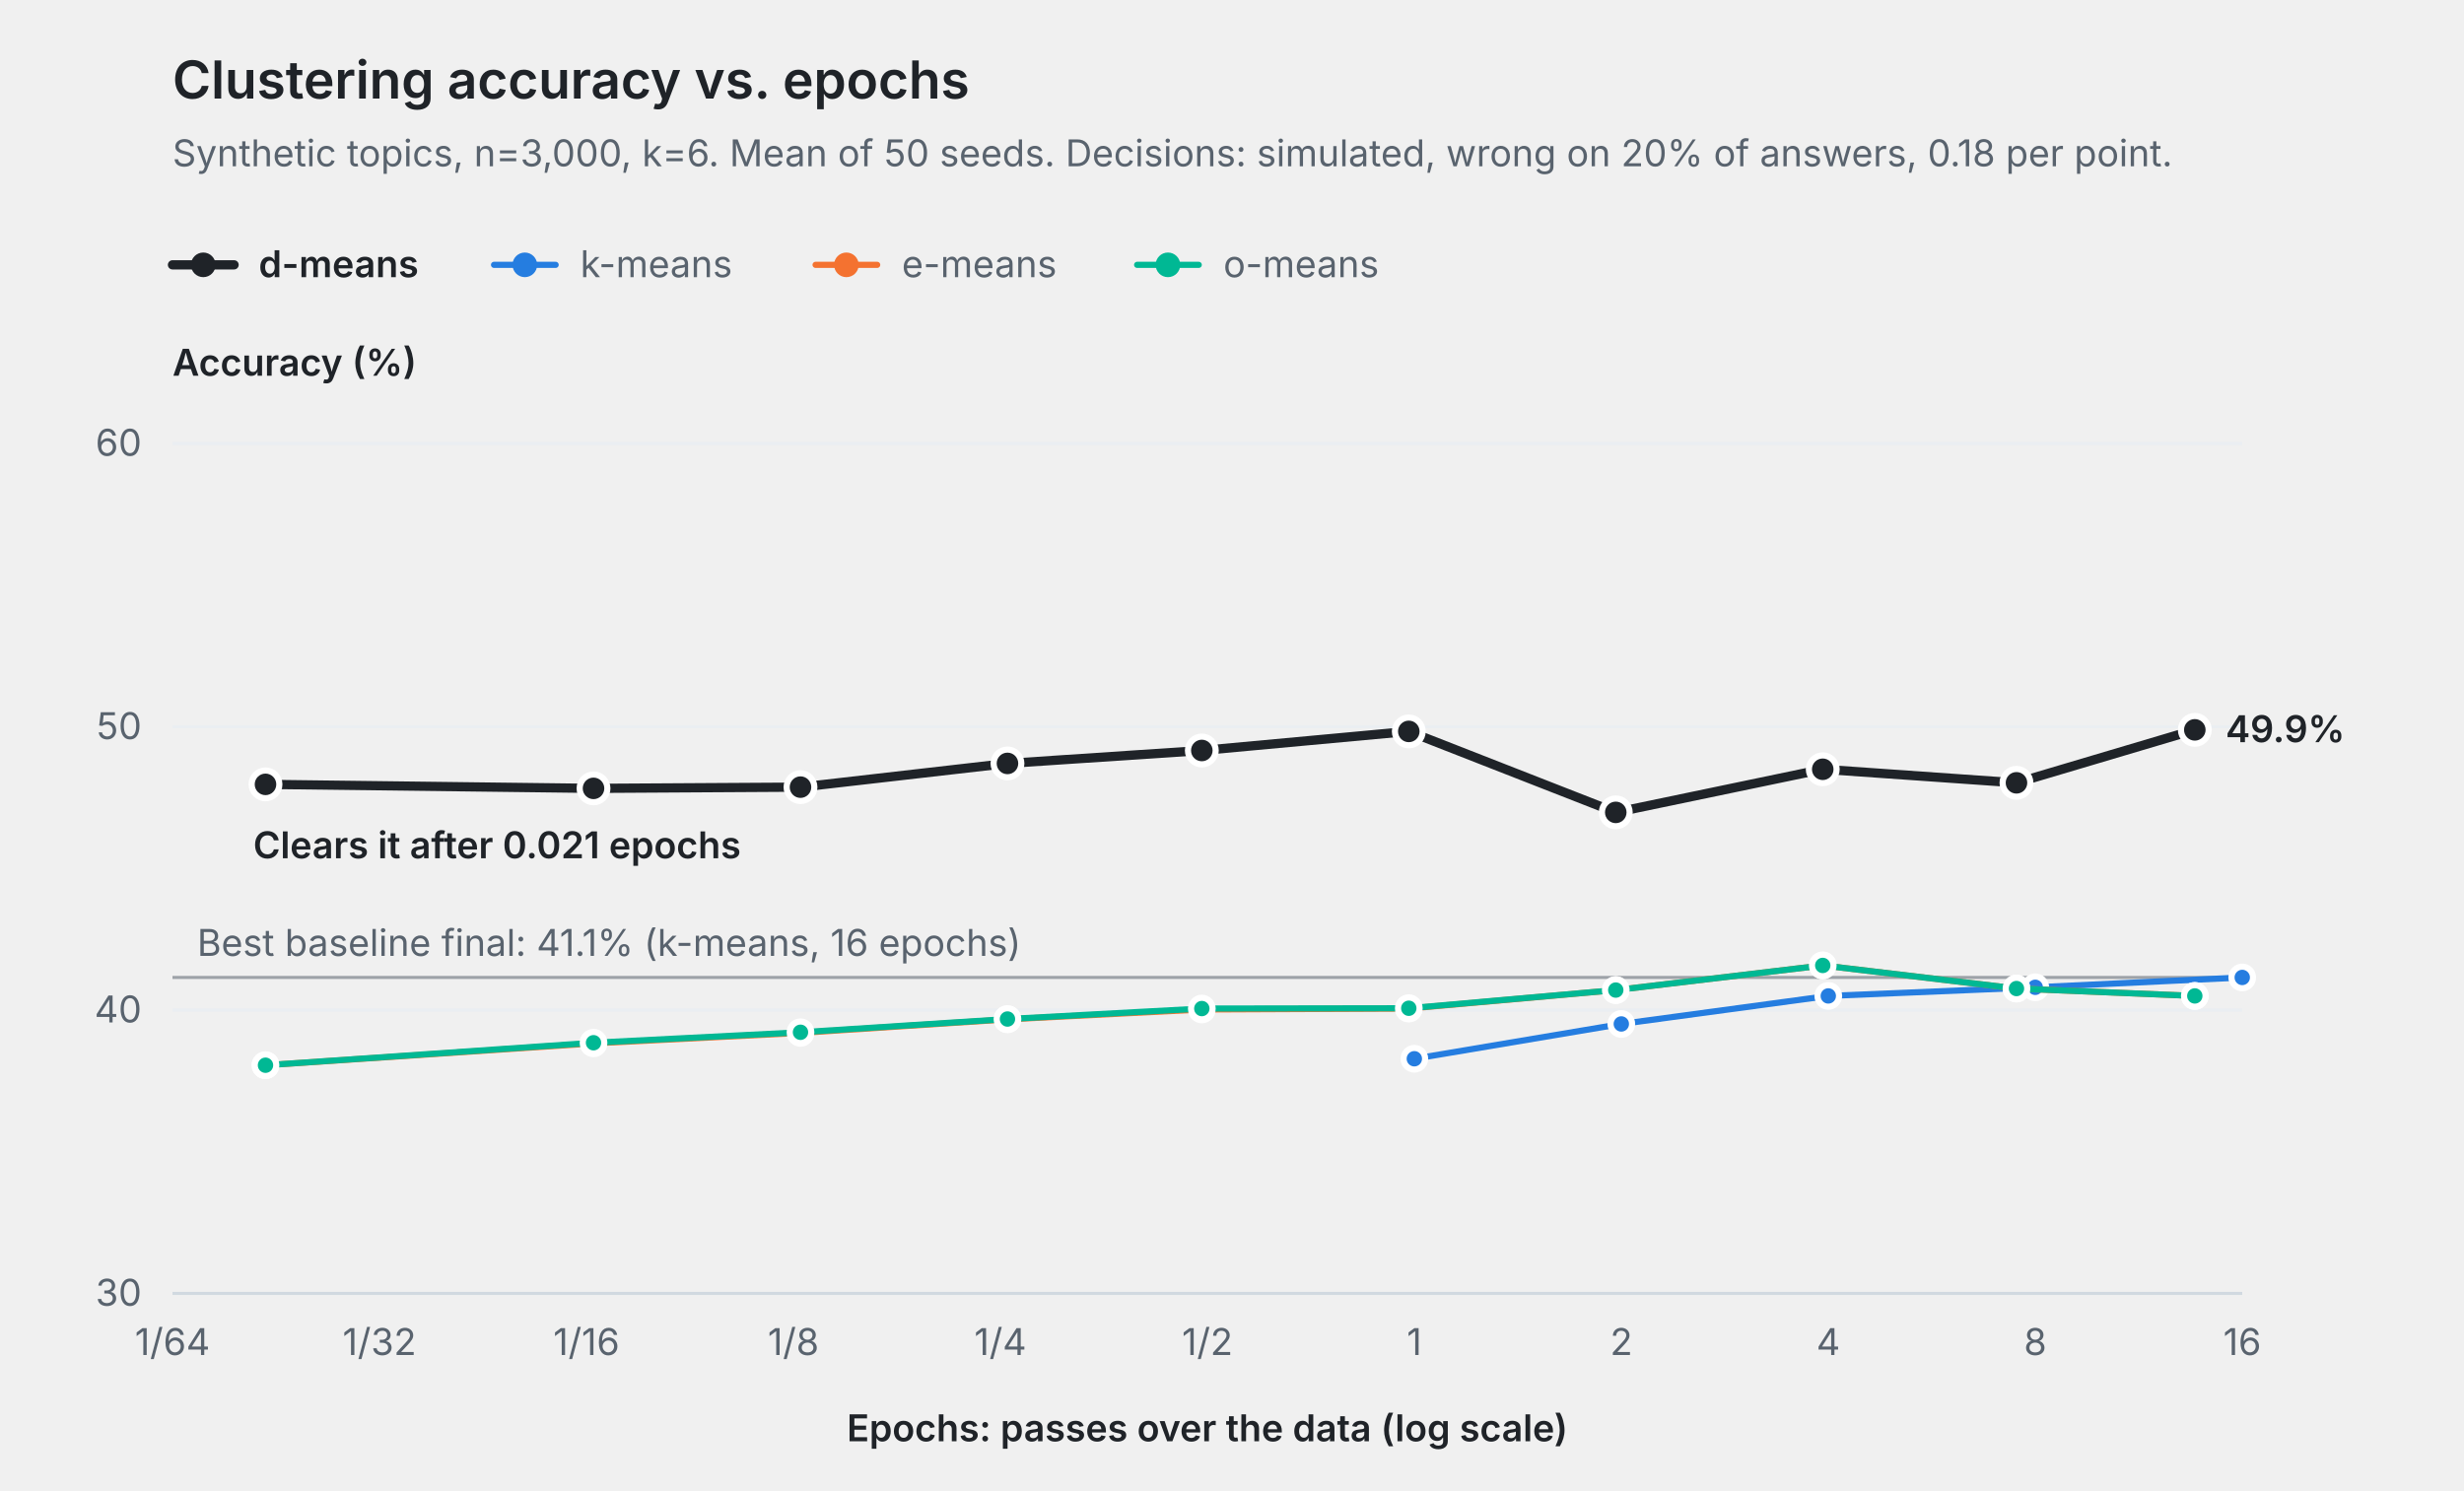
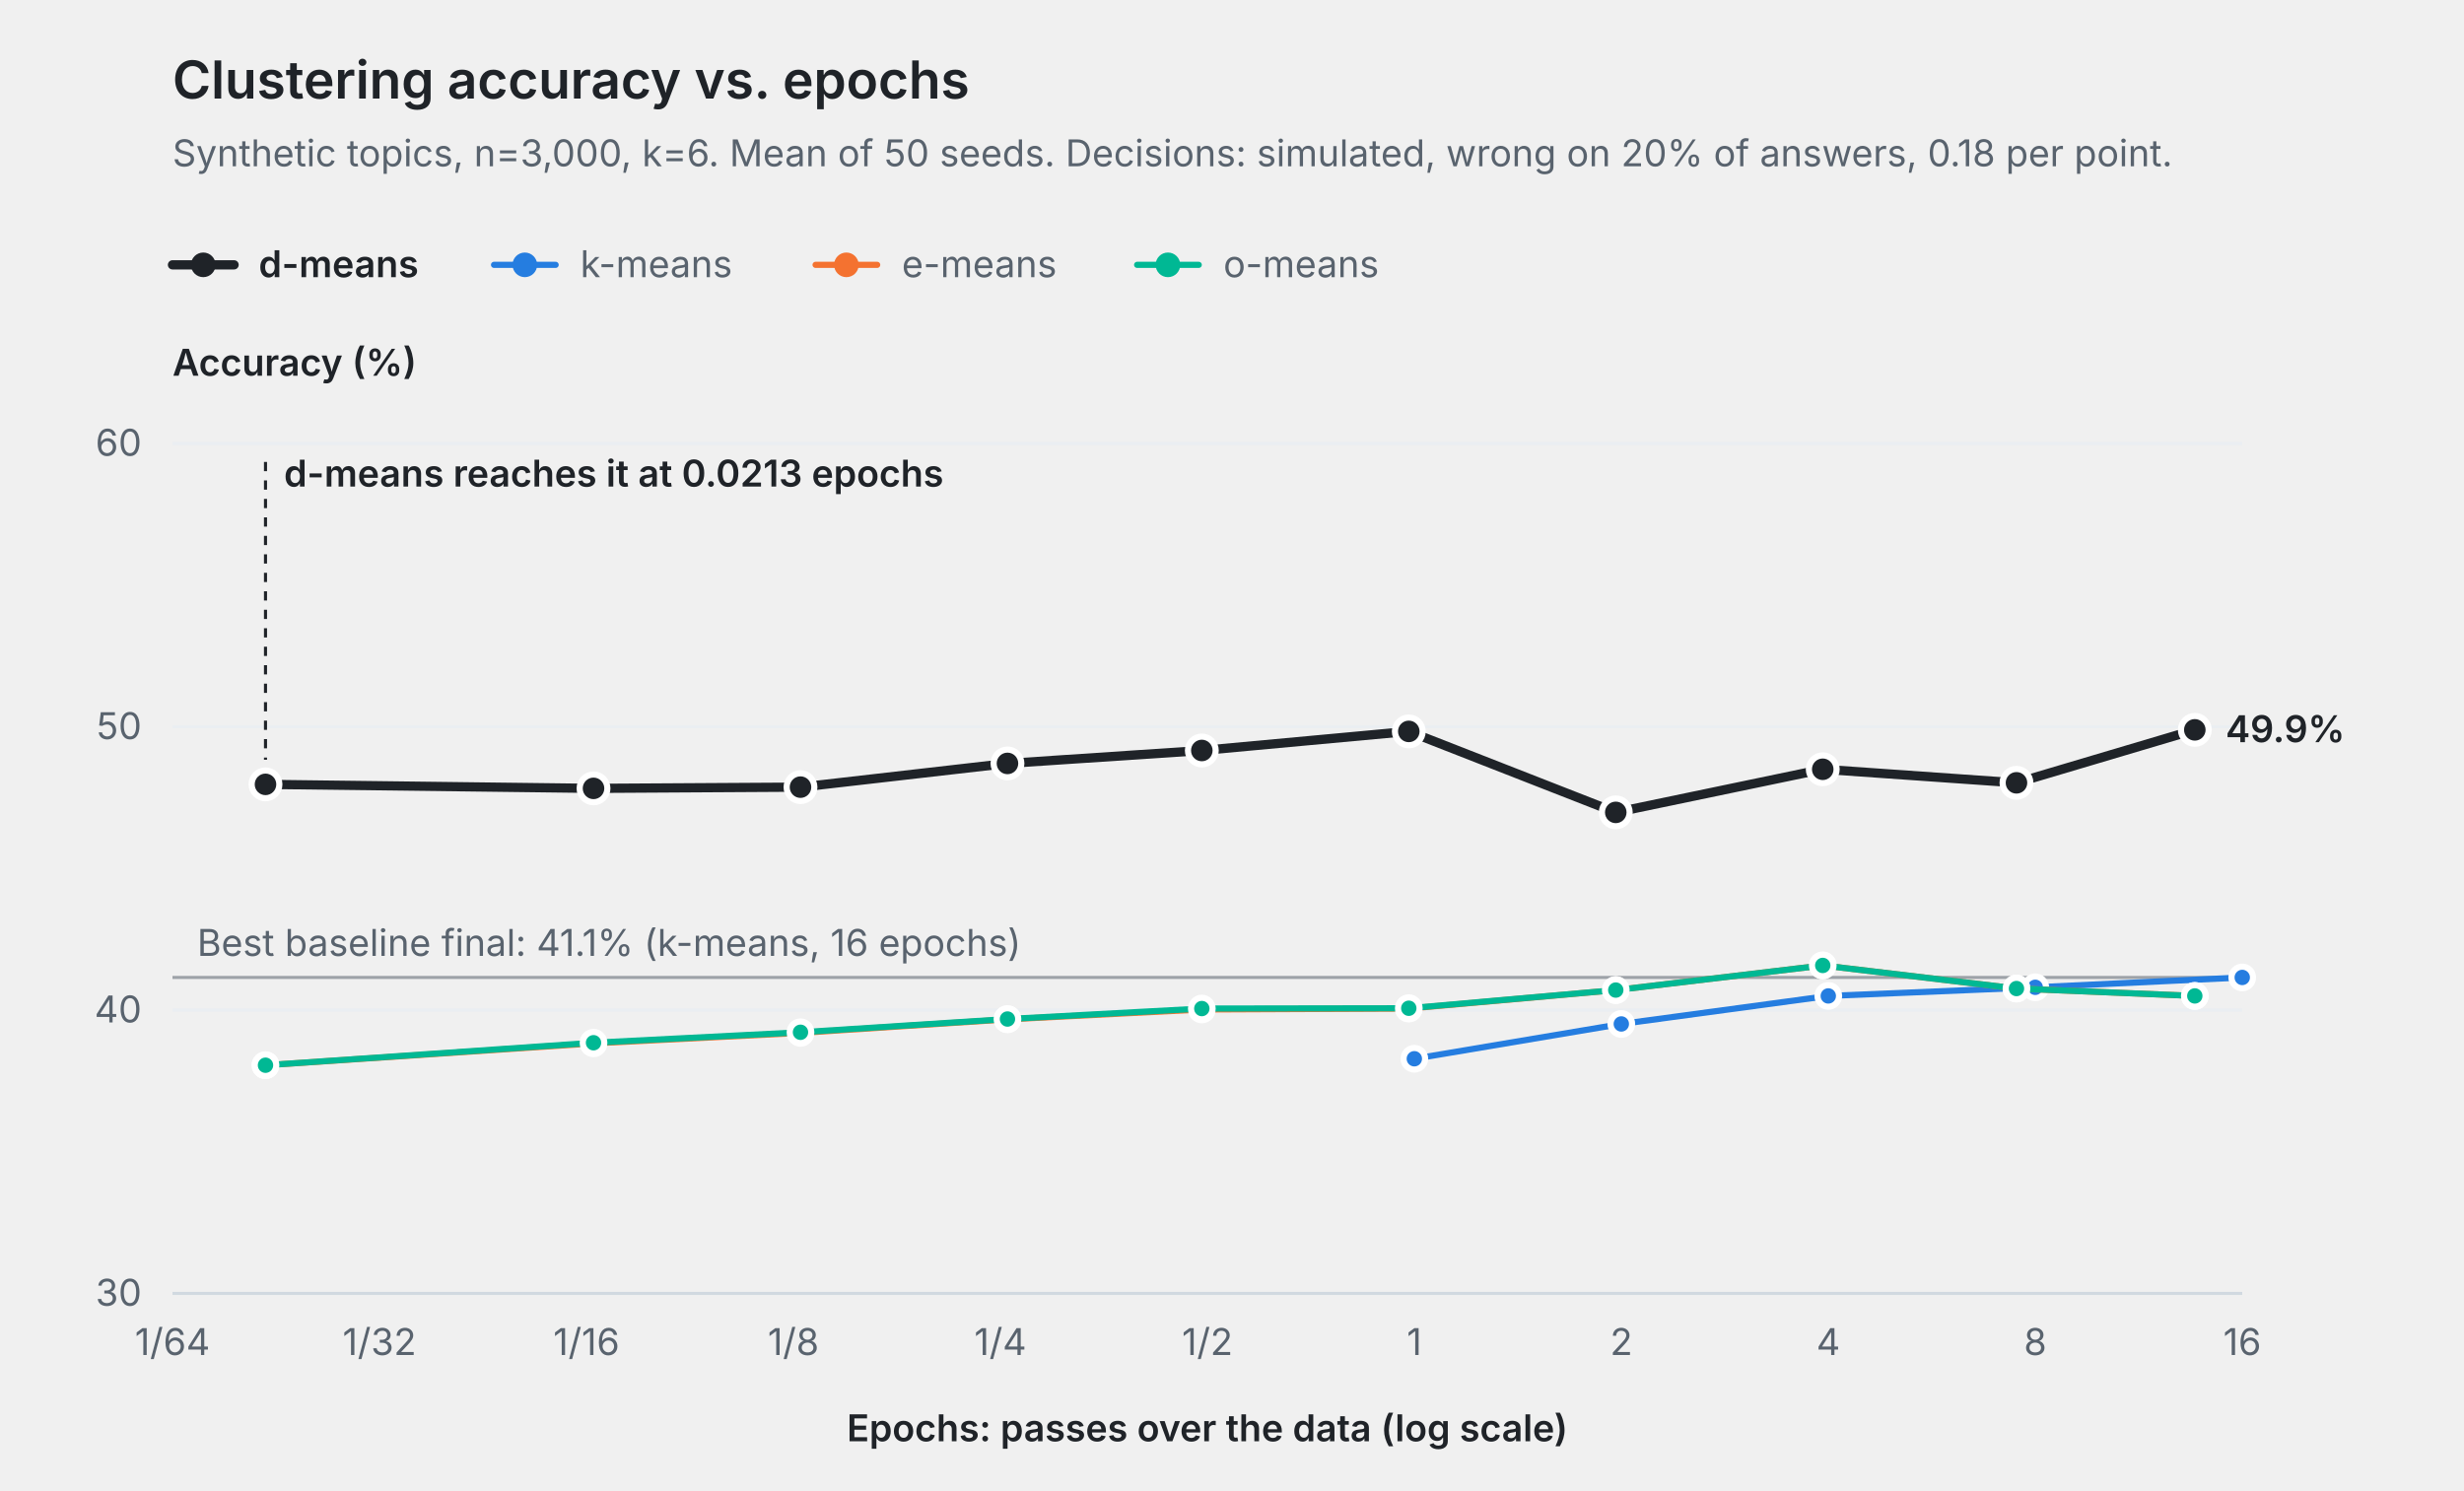
<svg xmlns="http://www.w3.org/2000/svg" viewBox="0 0 800 484" width="800" height="484" role="img" aria-labelledby="t d">
  <style>text{font-family:-apple-system,BlinkMacSystemFont,'Segoe UI',system-ui,sans-serif;fill:#59636e;font-size:12px}.h{fill:#1f2328;font-size:17px;font-weight:600}.n{font-variant-numeric:tabular-nums}.k{fill:#1f2328;font-weight:600}</style>
  <text class="h" x="56" y="32">Clustering accuracy vs. epochs</text>
  <text x="56" y="54">Synthetic topics, n=3,000, k=6. Mean of 50 seeds. Decisions: simulated, wrong on 20% of answers, 0.18 per point.</text>
  <g data-legend="d-means">
    <line x1="56" y1="86" x2="76" y2="86" stroke="#1f2328" stroke-width="3" stroke-linecap="round" />
    <circle cx="66" cy="86" r="4" fill="#1f2328" />
    <text x="84" y="90" class="k">d-means</text>
  </g>
  <g data-legend="k-means">
    <line x1="160.4" y1="86" x2="180.4" y2="86" stroke="#257de0" stroke-width="2" stroke-linecap="round" />
    <circle cx="170.4" cy="86" r="4" fill="#257de0" />
    <text x="188.4" y="90">k-means</text>
  </g>
  <g data-legend="e-means">
    <line x1="264.8" y1="86" x2="284.8" y2="86" stroke="#f47230" stroke-width="2" stroke-linecap="round" />
    <circle cx="274.8" cy="86" r="4" fill="#f47230" />
    <text x="292.8" y="90">e-means</text>
  </g>
  <g data-legend="o-means">
    <line x1="369.2" y1="86" x2="389.2" y2="86" stroke="#00b894" stroke-width="2" stroke-linecap="round" />
    <circle cx="379.2" cy="86" r="4" fill="#00b894" />
    <text x="397.2" y="90">o-means</text>
  </g>
  <text x="56" y="122" class="k">Accuracy (%)</text>
  <line x1="56" y1="420.0" x2="728" y2="420.0" stroke="#d1d9e0" stroke-width="1" />
  <text x="46" y="424.0" text-anchor="end" class="n">30</text>
  <line x1="56" y1="328.0" x2="728" y2="328.0" stroke="#eaeef2" stroke-width="1" />
  <text x="46" y="332.0" text-anchor="end" class="n">40</text>
  <line x1="56" y1="236.0" x2="728" y2="236.0" stroke="#eaeef2" stroke-width="1" />
  <text x="46" y="240.0" text-anchor="end" class="n">50</text>
  <line x1="56" y1="144.0" x2="728" y2="144.0" stroke="#eaeef2" stroke-width="1" />
  <text x="46" y="148.0" text-anchor="end" class="n">60</text>
  <text x="56.0" y="440" text-anchor="middle" class="n">1/64</text>
  <text x="123.2" y="440" text-anchor="middle" class="n">1/32</text>
  <text x="190.4" y="440" text-anchor="middle" class="n">1/16</text>
  <text x="257.6" y="440" text-anchor="middle" class="n">1/8</text>
  <text x="324.8" y="440" text-anchor="middle" class="n">1/4</text>
  <text x="392.0" y="440" text-anchor="middle" class="n">1/2</text>
  <text x="459.2" y="440" text-anchor="middle" class="n">1</text>
  <text x="526.4" y="440" text-anchor="middle" class="n">2</text>
  <text x="593.6" y="440" text-anchor="middle" class="n">4</text>
  <text x="660.8" y="440" text-anchor="middle" class="n">8</text>
  <text x="728.0" y="440" text-anchor="middle" class="n">16</text>
  <text x="392.0" y="468" text-anchor="middle" class="k">Epochs: passes over the data (log scale)</text>
  <line x1="56" y1="317.4" x2="728" y2="317.4" stroke="#59636e" stroke-width="1" stroke-opacity="0.55" />
  <text x="64" y="310.4">Best baseline final: 41.1% (k-means, 16 epochs)</text>
  <g data-method="k-means">
    <path d="M459.2,343.8 L526.4,332.5 L593.6,323.4 L660.8,320.6 L728.0,317.4" fill="none" stroke="#257de0" stroke-width="2" stroke-linejoin="round" stroke-linecap="round" />
    <circle cx="459.2" cy="343.8" r="3.5" fill="#257de0" stroke="#ffffff" stroke-width="2" />
    <circle cx="526.4" cy="332.5" r="3.5" fill="#257de0" stroke="#ffffff" stroke-width="2" />
    <circle cx="593.6" cy="323.4" r="3.5" fill="#257de0" stroke="#ffffff" stroke-width="2" />
    <circle cx="660.8" cy="320.6" r="3.5" fill="#257de0" stroke="#ffffff" stroke-width="2" />
    <circle cx="728.0" cy="317.4" r="3.5" fill="#257de0" stroke="#ffffff" stroke-width="2" />
  </g>
  <g data-method="e-means">
    <path d="M86.2,345.9 L192.7,338.8 L259.9,335.4 L327.1,331.0 L390.2,327.8 L457.4,327.5 L524.6,321.5 L591.8,313.5 L654.7,321.0 L712.6,323.4" fill="none" stroke="#f47230" stroke-width="2" stroke-linejoin="round" stroke-linecap="round" />
    <circle cx="86.2" cy="345.9" r="3.5" fill="#f47230" stroke="#ffffff" stroke-width="2" />
    <circle cx="192.7" cy="338.8" r="3.5" fill="#f47230" stroke="#ffffff" stroke-width="2" />
    <circle cx="259.9" cy="335.4" r="3.5" fill="#f47230" stroke="#ffffff" stroke-width="2" />
    <circle cx="327.1" cy="331.0" r="3.5" fill="#f47230" stroke="#ffffff" stroke-width="2" />
    <circle cx="390.2" cy="327.8" r="3.5" fill="#f47230" stroke="#ffffff" stroke-width="2" />
    <circle cx="457.4" cy="327.5" r="3.5" fill="#f47230" stroke="#ffffff" stroke-width="2" />
    <circle cx="524.6" cy="321.5" r="3.5" fill="#f47230" stroke="#ffffff" stroke-width="2" />
    <circle cx="591.8" cy="313.5" r="3.5" fill="#f47230" stroke="#ffffff" stroke-width="2" />
    <circle cx="654.7" cy="321.0" r="3.5" fill="#f47230" stroke="#ffffff" stroke-width="2" />
    <circle cx="712.6" cy="323.4" r="3.5" fill="#f47230" stroke="#ffffff" stroke-width="2" />
  </g>
  <g data-method="o-means">
    <path d="M86.2,345.9 L192.7,338.6 L259.9,335.2 L327.1,330.9 L390.2,327.5 L457.4,327.4 L524.6,321.5 L591.8,313.5 L654.7,321.0 L712.6,323.4" fill="none" stroke="#00b894" stroke-width="2" stroke-linejoin="round" stroke-linecap="round" />
    <circle cx="86.2" cy="345.9" r="3.5" fill="#00b894" stroke="#ffffff" stroke-width="2" />
    <circle cx="192.7" cy="338.6" r="3.5" fill="#00b894" stroke="#ffffff" stroke-width="2" />
    <circle cx="259.9" cy="335.2" r="3.5" fill="#00b894" stroke="#ffffff" stroke-width="2" />
    <circle cx="327.1" cy="330.9" r="3.5" fill="#00b894" stroke="#ffffff" stroke-width="2" />
    <circle cx="390.2" cy="327.5" r="3.5" fill="#00b894" stroke="#ffffff" stroke-width="2" />
    <circle cx="457.4" cy="327.4" r="3.5" fill="#00b894" stroke="#ffffff" stroke-width="2" />
    <circle cx="524.6" cy="321.5" r="3.5" fill="#00b894" stroke="#ffffff" stroke-width="2" />
    <circle cx="591.8" cy="313.5" r="3.5" fill="#00b894" stroke="#ffffff" stroke-width="2" />
    <circle cx="654.7" cy="321.0" r="3.5" fill="#00b894" stroke="#ffffff" stroke-width="2" />
    <circle cx="712.6" cy="323.4" r="3.5" fill="#00b894" stroke="#ffffff" stroke-width="2" />
  </g>
  <g data-method="d-means">
    <path d="M86.2,254.7 L192.7,256.0 L259.9,255.6 L327.1,247.9 L390.2,243.7 L457.4,237.5 L524.6,263.8 L591.8,249.8 L654.7,254.2 L712.6,237.0" fill="none" stroke="#1f2328" stroke-width="3" stroke-linejoin="round" stroke-linecap="round" />
    <circle cx="86.2" cy="254.7" r="4.5" fill="#1f2328" stroke="#ffffff" stroke-width="2" />
    <circle cx="192.7" cy="256.0" r="4.5" fill="#1f2328" stroke="#ffffff" stroke-width="2" />
    <circle cx="259.9" cy="255.6" r="4.5" fill="#1f2328" stroke="#ffffff" stroke-width="2" />
    <circle cx="327.1" cy="247.9" r="4.5" fill="#1f2328" stroke="#ffffff" stroke-width="2" />
    <circle cx="390.2" cy="243.7" r="4.5" fill="#1f2328" stroke="#ffffff" stroke-width="2" />
    <circle cx="457.4" cy="237.5" r="4.5" fill="#1f2328" stroke="#ffffff" stroke-width="2" />
    <circle cx="524.6" cy="263.8" r="4.5" fill="#1f2328" stroke="#ffffff" stroke-width="2" />
    <circle cx="591.8" cy="249.8" r="4.5" fill="#1f2328" stroke="#ffffff" stroke-width="2" />
    <circle cx="654.7" cy="254.2" r="4.5" fill="#1f2328" stroke="#ffffff" stroke-width="2" />
    <circle cx="712.6" cy="237.0" r="4.5" fill="#1f2328" stroke="#ffffff" stroke-width="2" />
  </g>
-   <text x="82.2" y="278.7" class="k">Clears it after 0.021 epochs</text>
+   <line x1="86.2" y1="150" x2="86.2" y2="246.7" stroke="#1f2328" stroke-width="1" stroke-dasharray="3 3" />
+   <text x="92.2" y="158" class="k">d-means reaches it at 0.0213 epochs</text>
  <text x="722.6" y="241.0" class="k n">49.9%</text>
</svg>
